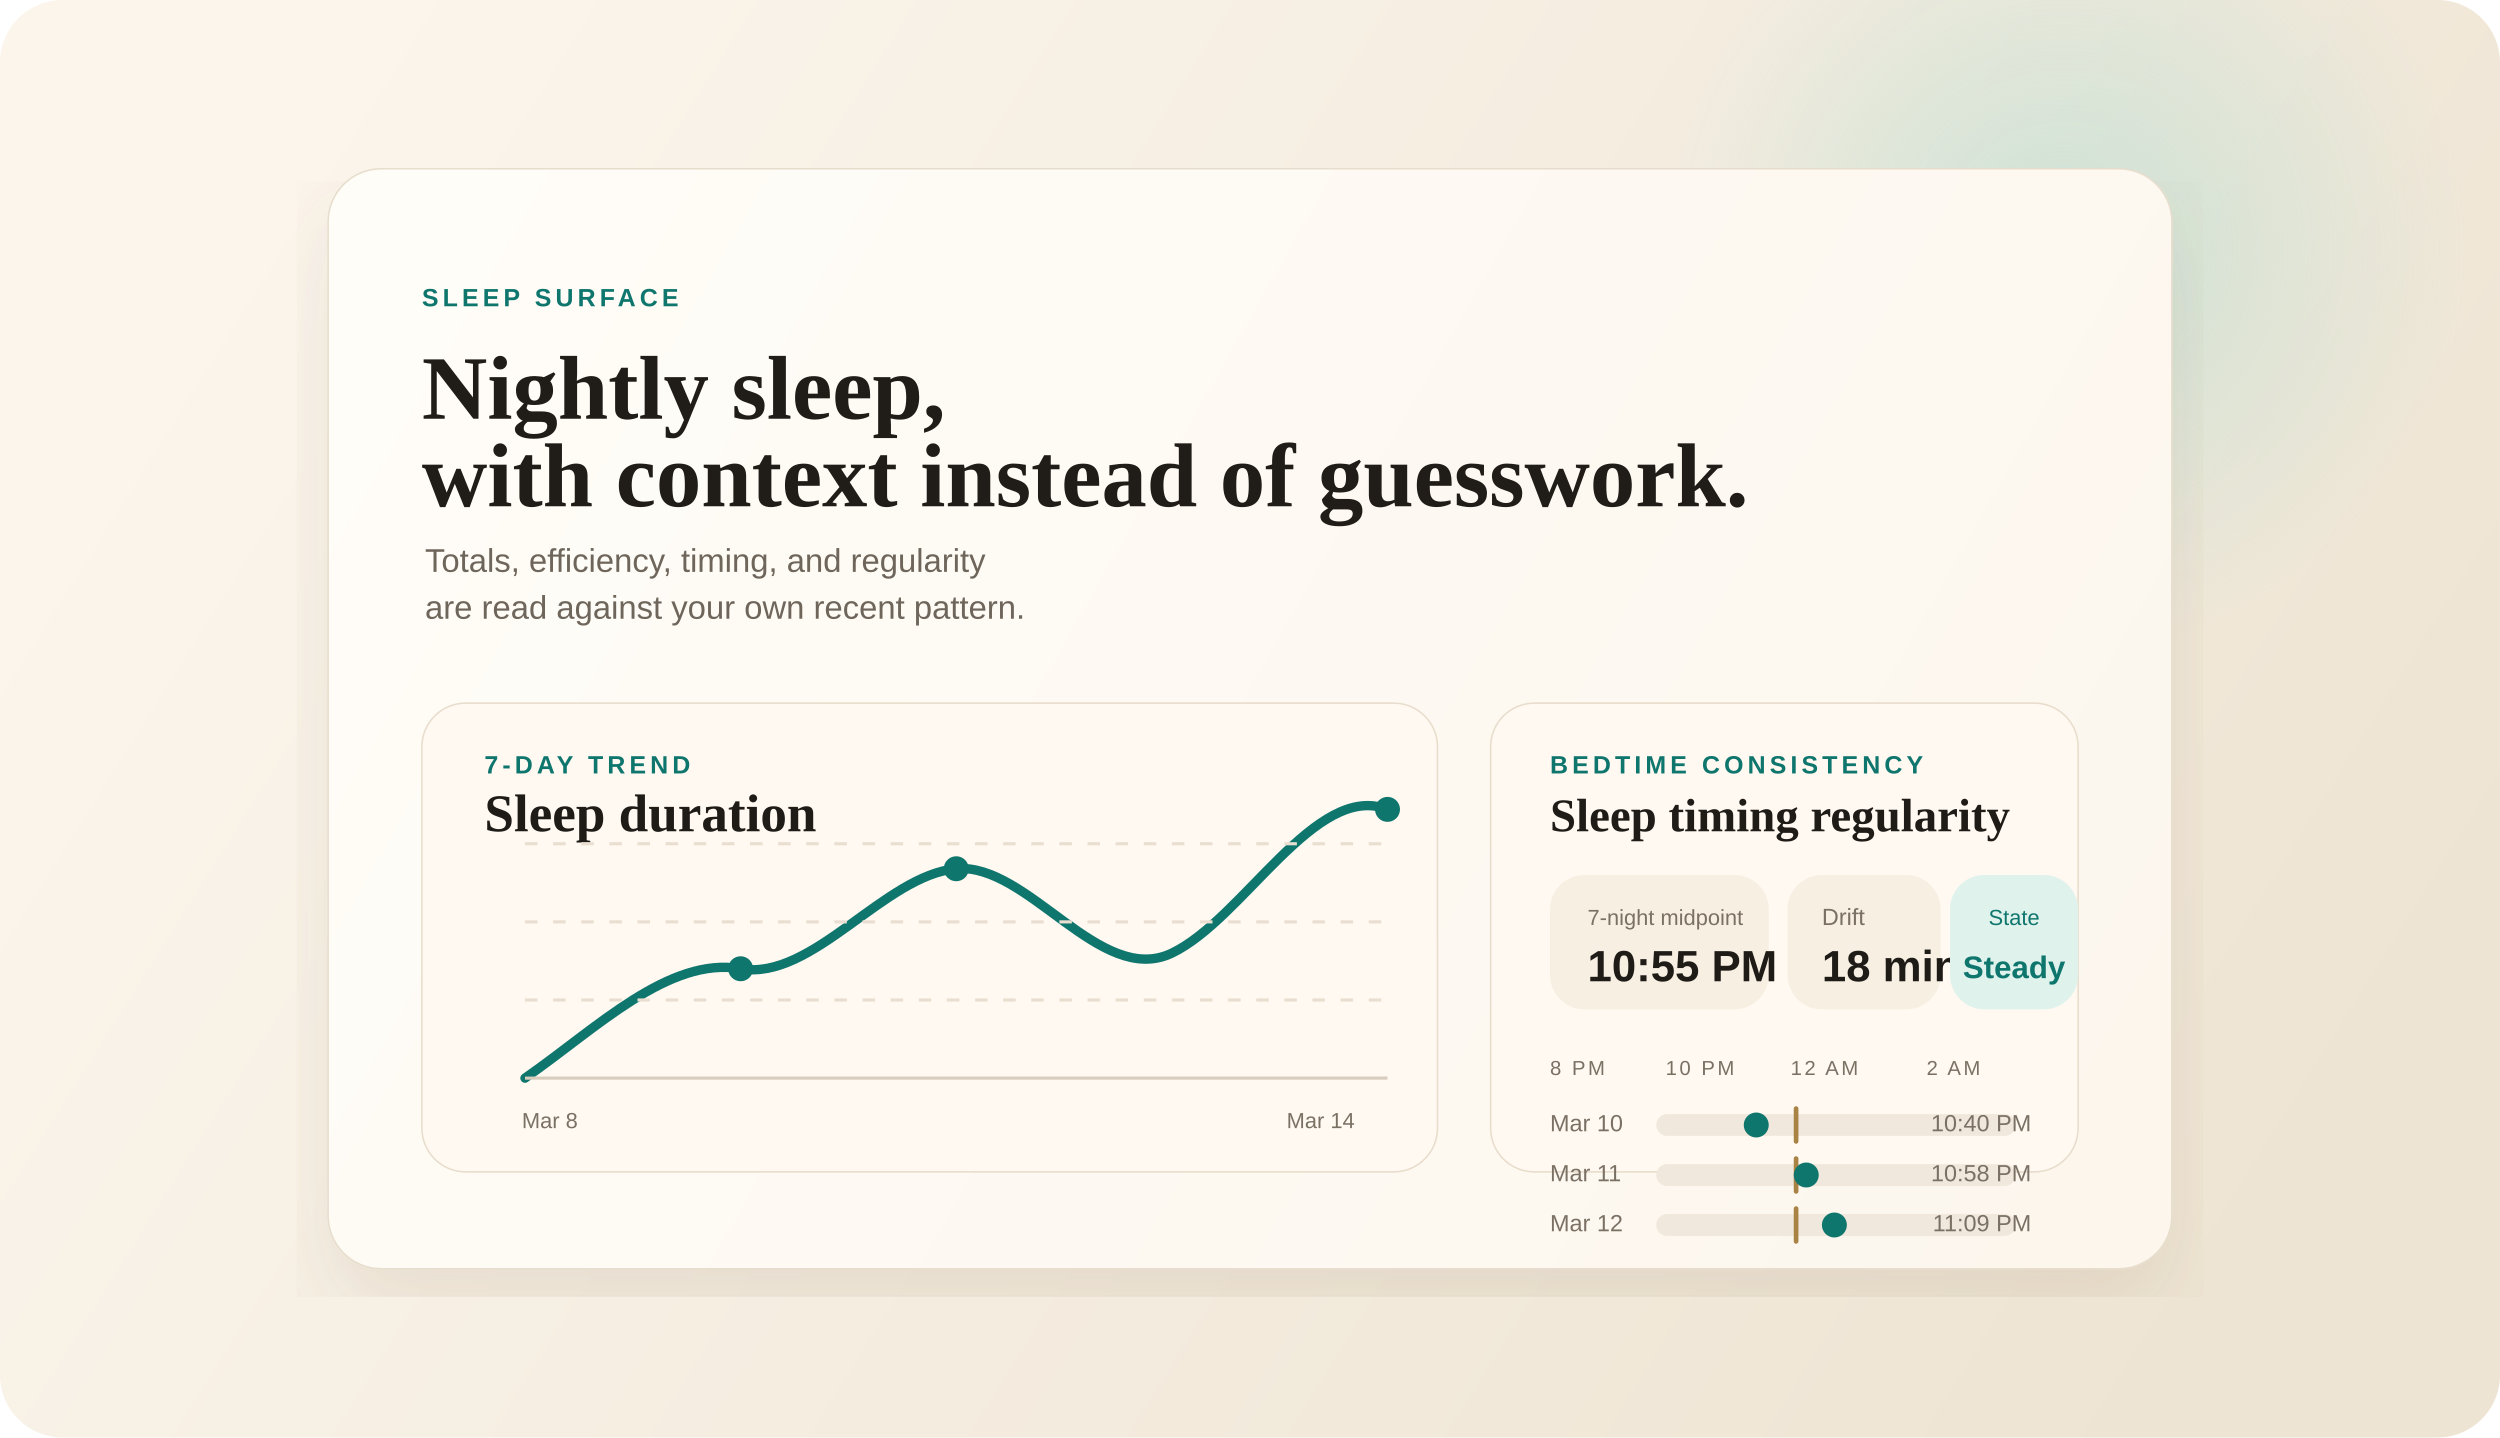
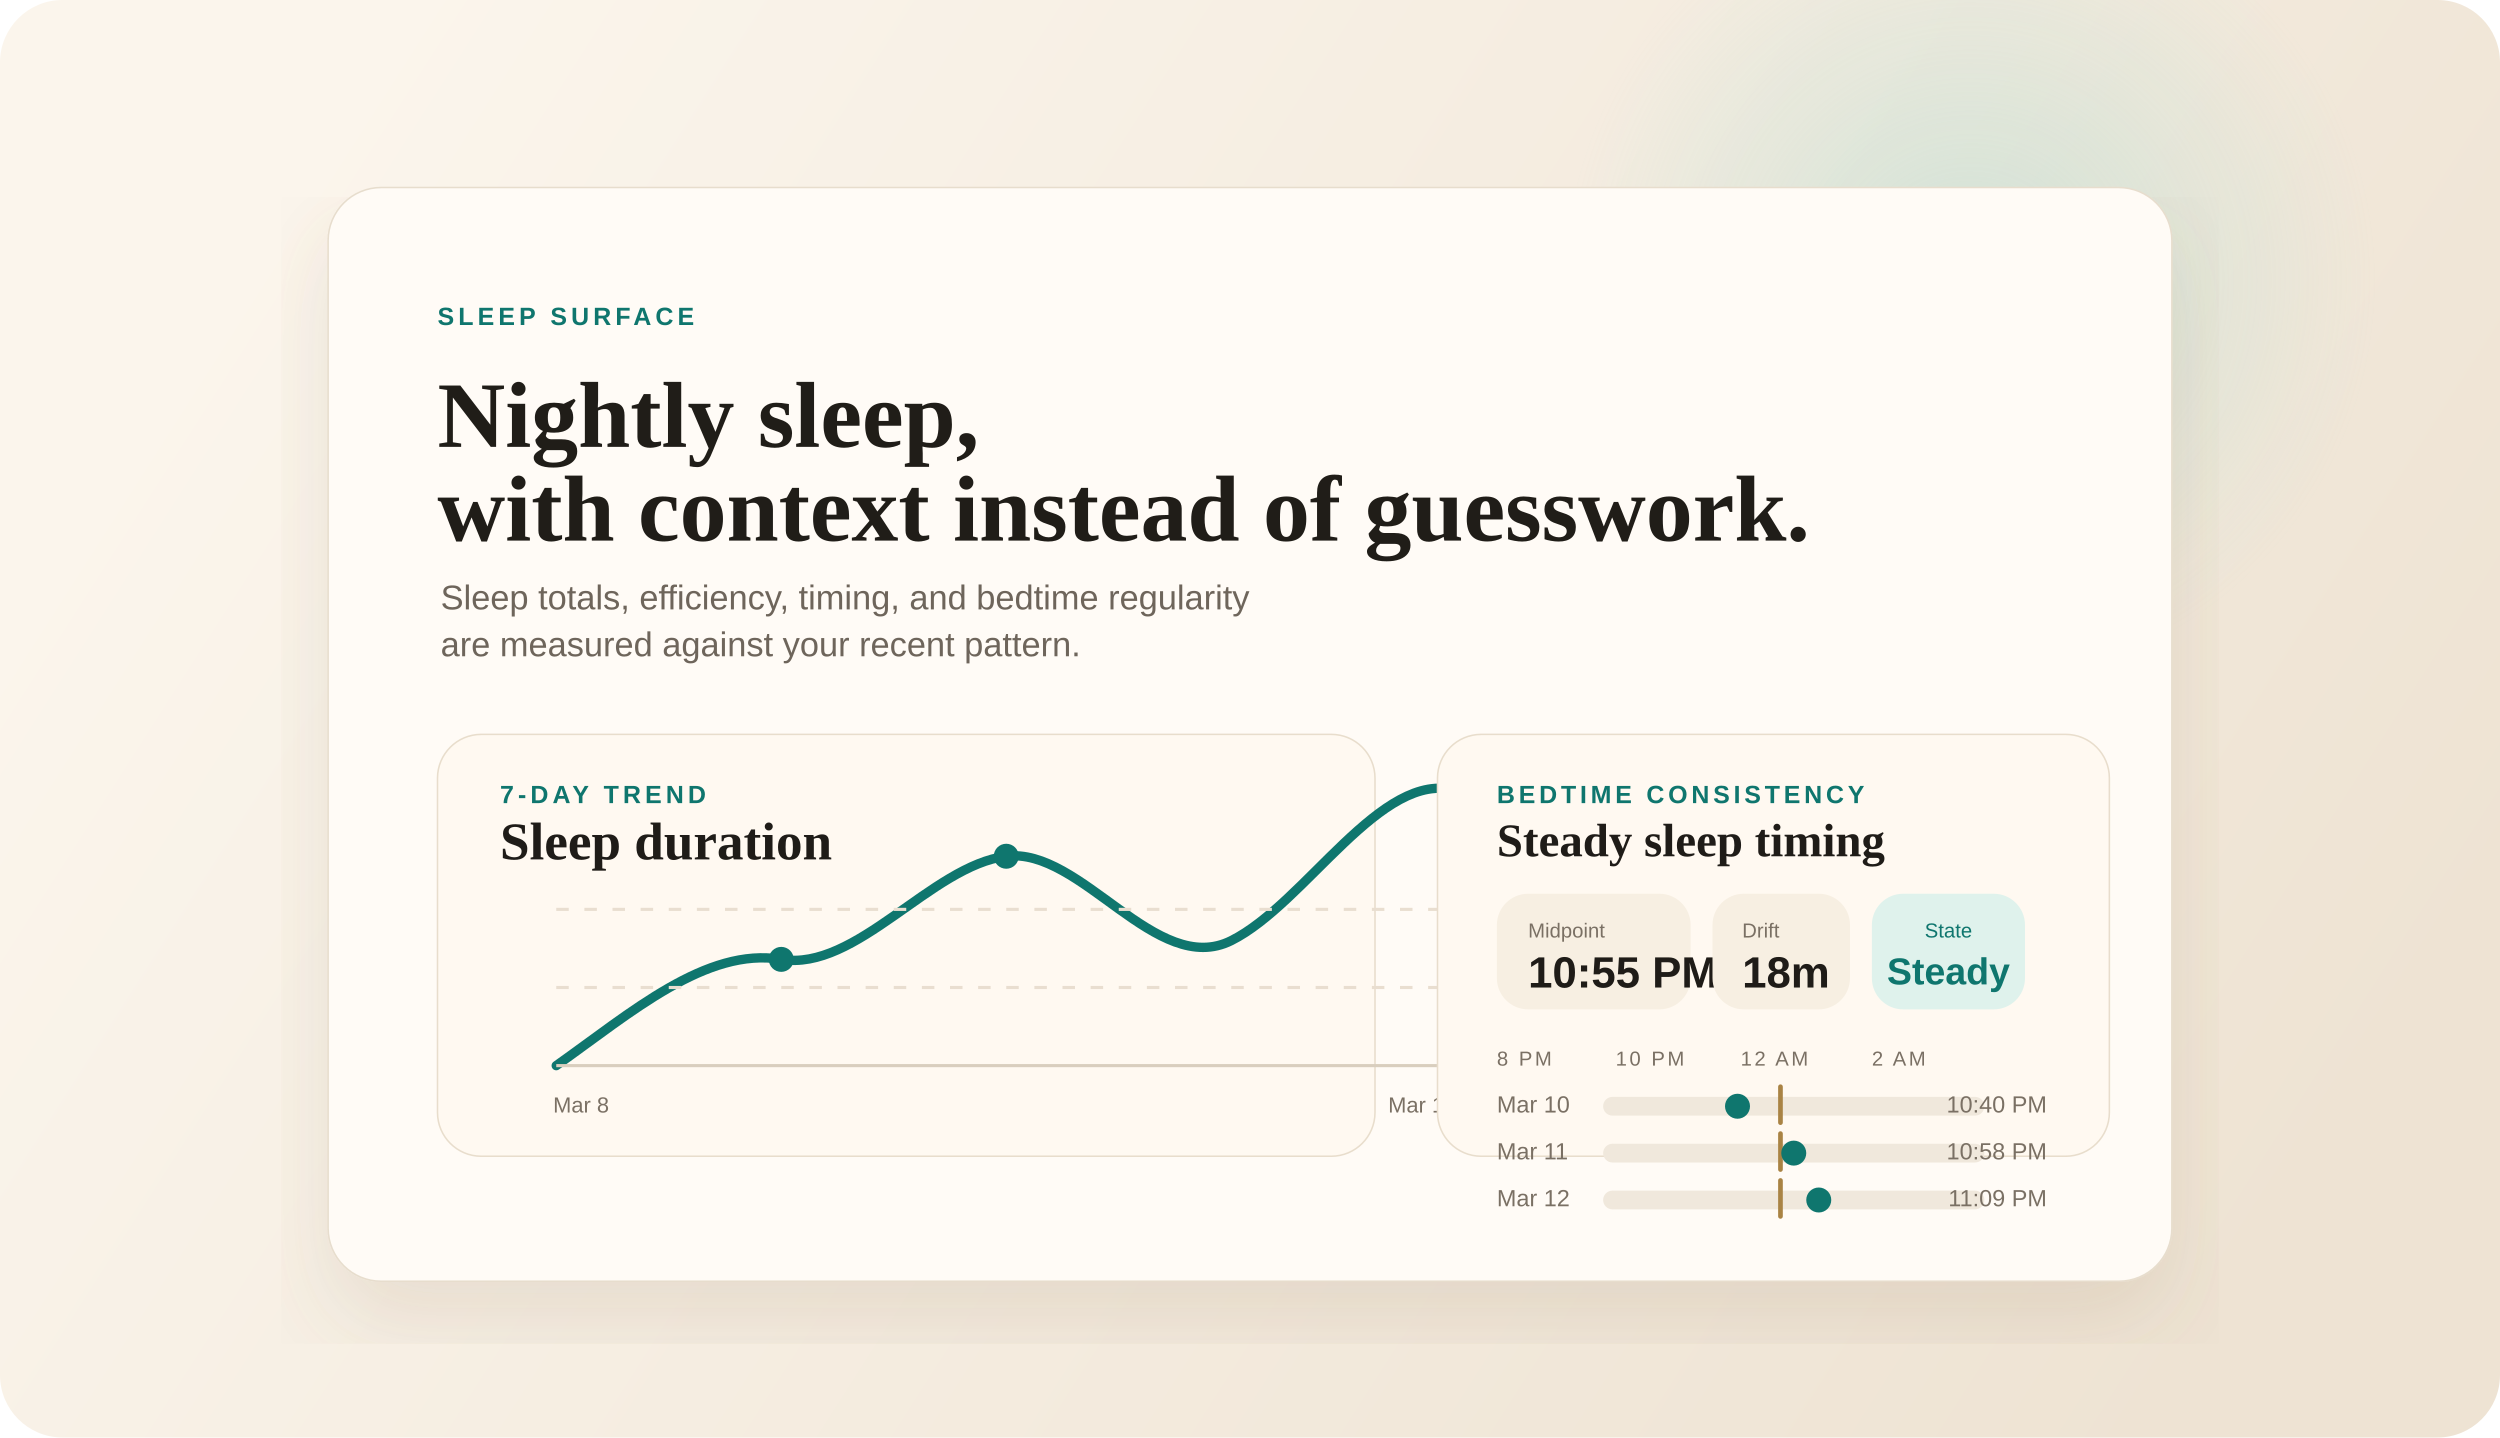
<svg xmlns="http://www.w3.org/2000/svg" width="1600" height="920" viewBox="0 0 1600 920" fill="none">
  <defs>
-     <linearGradient id="sleepBg" x1="180" y1="80" x2="1420" y2="860" gradientUnits="userSpaceOnUse">
+     <linearGradient id="bg" x1="200" y1="80" x2="1420" y2="860" gradientUnits="userSpaceOnUse">
      <stop stop-color="#FBF5EC" />
-       <stop offset="1" stop-color="#EEE4D3" />
+       <stop offset="1" stop-color="#EEE3D3" />
    </linearGradient>
-     <radialGradient id="sleepOrb" cx="0" cy="0" r="1" gradientUnits="userSpaceOnUse" gradientTransform="translate(1320 160) rotate(90) scale(260 260)">
-       <stop stop-color="#8FD4CC" stop-opacity="0.38" />
+     <radialGradient id="glow" cx="0" cy="0" r="1" gradientUnits="userSpaceOnUse" gradientTransform="translate(1260 180) rotate(90) scale(260 260)">
+       <stop stop-color="#8FD4CC" stop-opacity="0.34" />
      <stop offset="1" stop-color="#8FD4CC" stop-opacity="0" />
    </radialGradient>
-     <linearGradient id="sleepPanel" x1="240" y1="120" x2="1360" y2="760" gradientUnits="userSpaceOnUse">
-       <stop stop-color="#FFFDF8" />
-       <stop offset="1" stop-color="#FCF6ED" />
-     </linearGradient>
-     <filter id="sleepShadow" x="190" y="90" width="1220" height="740" filterUnits="userSpaceOnUse" color-interpolation-filters="sRGB">
+     <filter id="shadow" x="180" y="100" width="1240" height="760" filterUnits="userSpaceOnUse" color-interpolation-filters="sRGB">
      <feDropShadow dx="0" dy="26" stdDeviation="28" flood-color="#7E6140" flood-opacity="0.13" />
    </filter>
  </defs>
-   <rect width="1600" height="920" rx="40" fill="url(#sleepBg)" />
-   <rect width="1600" height="920" rx="40" fill="url(#sleepOrb)" />
-   <g filter="url(#sleepShadow)">
-     <rect x="210" y="108" width="1180" height="704" rx="34" fill="url(#sleepPanel)" stroke="#E7DDCD" />
+   <rect width="1600" height="920" rx="40" fill="url(#bg)" />
+   <rect width="1600" height="920" rx="40" fill="url(#glow)" />
+   <g filter="url(#shadow)">
+     <rect x="210" y="120" width="1180" height="700" rx="34" fill="#FFFBF6" stroke="#E7DDCD" />
  </g>
-   <text x="270" y="196" fill="#0F766E" font-size="16" font-family="Arial, Helvetica, sans-serif" font-weight="700" letter-spacing="2.6">SLEEP SURFACE</text>
-   <text x="270" y="268" fill="#201D18" font-size="58" font-family="Georgia, 'Times New Roman', serif" font-weight="700">Nightly sleep,</text>
-   <text x="270" y="324" fill="#201D18" font-size="58" font-family="Georgia, 'Times New Roman', serif" font-weight="700">with context instead of guesswork.</text>
-   <text x="272" y="366" fill="#6E655B" font-size="21" font-family="Arial, Helvetica, sans-serif">Totals, efficiency, timing, and regularity</text>
-   <text x="272" y="396" fill="#6E655B" font-size="21" font-family="Arial, Helvetica, sans-serif">are read against your own recent pattern.</text>
-   <rect x="270" y="450" width="650" height="300" rx="28" fill="#FFF9F1" stroke="#E8DDCC" />
-   <text x="310" y="495" fill="#0F766E" font-size="16" font-family="Arial, Helvetica, sans-serif" font-weight="700" letter-spacing="2.6">7-DAY TREND</text>
-   <text x="310" y="532" fill="#1F1C18" font-size="34" font-family="Georgia, 'Times New Roman', serif" font-weight="700">Sleep duration</text>
-   <path d="M336 690C382 658 428 612 474 620C520 628 566 560 612 556C658 552 704 632 750 610C796 588 842 500 888 518" stroke="#0F766E" stroke-width="6" stroke-linecap="round" />
-   <path d="M336 690H888" stroke="#D9CEBE" stroke-width="2" />
-   <path d="M336 640H888" stroke="#E9DED0" stroke-width="2" stroke-dasharray="8 10" />
-   <path d="M336 590H888" stroke="#E9DED0" stroke-width="2" stroke-dasharray="8 10" />
-   <path d="M336 540H888" stroke="#E9DED0" stroke-width="2" stroke-dasharray="8 10" />
-   <circle cx="474" cy="620" r="8" fill="#0F766E" />
-   <circle cx="612" cy="556" r="8" fill="#0F766E" />
-   <circle cx="888" cy="518" r="8" fill="#0F766E" />
-   <text x="334" y="722" fill="#7A7064" font-size="14" font-family="Arial, Helvetica, sans-serif">Mar 8</text>
-   <text x="867" y="722" text-anchor="end" fill="#7A7064" font-size="14" font-family="Arial, Helvetica, sans-serif">Mar 14</text>
-   <rect x="954" y="450" width="376" height="300" rx="28" fill="#FFF9F1" stroke="#E8DDCC" />
-   <text x="992" y="495" fill="#0F766E" font-size="16" font-family="Arial, Helvetica, sans-serif" font-weight="700" letter-spacing="2.6">BEDTIME CONSISTENCY</text>
-   <text x="992" y="532" fill="#1F1C18" font-size="30" font-family="Georgia, 'Times New Roman', serif" font-weight="700">Sleep timing regularity</text>
-   <rect x="992" y="560" width="140" height="86" rx="22" fill="#F7EFE2" />
-   <text x="1016" y="592" fill="#7A7064" font-size="14" font-family="Arial, Helvetica, sans-serif">7-night midpoint</text>
-   <text x="1016" y="628" fill="#1F1C18" font-size="28" font-family="Arial, Helvetica, sans-serif" font-weight="700">10:55 PM</text>
-   <rect x="1144" y="560" width="98" height="86" rx="22" fill="#F7EFE2" />
-   <text x="1166" y="592" fill="#7A7064" font-size="15" font-family="Arial, Helvetica, sans-serif">Drift</text>
-   <text x="1166" y="628" fill="#1F1C18" font-size="28" font-family="Arial, Helvetica, sans-serif" font-weight="700">18 min</text>
-   <rect x="1248" y="560" width="82" height="86" rx="22" fill="#DFF2EC" />
-   <text x="1289" y="592" text-anchor="middle" fill="#0F766E" font-size="14" font-family="Arial, Helvetica, sans-serif">State</text>
-   <text x="1289" y="626" text-anchor="middle" fill="#0F766E" font-size="20" font-family="Arial, Helvetica, sans-serif" font-weight="700">Steady</text>
-   <text x="992" y="688" fill="#7A7064" font-size="13" font-family="Arial, Helvetica, sans-serif" letter-spacing="1.6">8 PM</text>
-   <text x="1066" y="688" fill="#7A7064" font-size="13" font-family="Arial, Helvetica, sans-serif" letter-spacing="1.6">10 PM</text>
-   <text x="1146" y="688" fill="#7A7064" font-size="13" font-family="Arial, Helvetica, sans-serif" letter-spacing="1.6">12 AM</text>
-   <text x="1233" y="688" fill="#7A7064" font-size="13" font-family="Arial, Helvetica, sans-serif" letter-spacing="1.6">2 AM</text>
+   <text x="280" y="208" fill="#0F766E" font-size="16" font-family="Arial, Helvetica, sans-serif" font-weight="700" letter-spacing="2.6">SLEEP SURFACE</text>
+   <text x="280" y="286" fill="#201D18" font-size="60" font-family="Georgia, 'Times New Roman', serif" font-weight="700">Nightly sleep,</text>
+   <text x="280" y="346" fill="#201D18" font-size="60" font-family="Georgia, 'Times New Roman', serif" font-weight="700">with context instead of guesswork.</text>
+   <text x="282" y="390" fill="#6E655B" font-size="22" font-family="Arial, Helvetica, sans-serif">Sleep totals, efficiency, timing, and bedtime regularity</text>
+   <text x="282" y="420" fill="#6E655B" font-size="22" font-family="Arial, Helvetica, sans-serif">are measured against your recent pattern.</text>
+   <rect x="280" y="470" width="600" height="270" rx="28" fill="#FFF9F1" stroke="#E8DDCC" />
+   <text x="320" y="514" fill="#0F766E" font-size="16" font-family="Arial, Helvetica, sans-serif" font-weight="700" letter-spacing="2.6">7-DAY TREND</text>
+   <text x="320" y="550" fill="#1F1C18" font-size="34" font-family="Georgia, 'Times New Roman', serif" font-weight="700">Sleep duration</text>
+   <path d="M356 682C404 648 452 606 500 614C548 622 596 554 644 548C692 542 740 626 788 602C836 578 884 492 932 506" stroke="#0F766E" stroke-width="6" stroke-linecap="round" />
+   <path d="M356 682H932" stroke="#D9CEBE" stroke-width="2" />
+   <path d="M356 632H932" stroke="#E9DED0" stroke-width="2" stroke-dasharray="8 10" />
+   <path d="M356 582H932" stroke="#E9DED0" stroke-width="2" stroke-dasharray="8 10" />
+   <circle cx="500" cy="614" r="8" fill="#0F766E" />
+   <circle cx="644" cy="548" r="8" fill="#0F766E" />
+   <circle cx="932" cy="506" r="8" fill="#0F766E" />
+   <text x="354" y="712" fill="#7A7064" font-size="14" font-family="Arial, Helvetica, sans-serif">Mar 8</text>
+   <text x="932" y="712" text-anchor="end" fill="#7A7064" font-size="14" font-family="Arial, Helvetica, sans-serif">Mar 14</text>
+   <rect x="920" y="470" width="430" height="270" rx="28" fill="#FFF9F1" stroke="#E8DDCC" />
+   <text x="958" y="514" fill="#0F766E" font-size="16" font-family="Arial, Helvetica, sans-serif" font-weight="700" letter-spacing="2.4">BEDTIME CONSISTENCY</text>
+   <text x="958" y="548" fill="#1F1C18" font-size="30" font-family="Georgia, 'Times New Roman', serif" font-weight="700">Steady sleep timing</text>
+   <rect x="958" y="572" width="124" height="74" rx="20" fill="#F7EFE2" />
+   <text x="978" y="600" fill="#7A7064" font-size="13" font-family="Arial, Helvetica, sans-serif">Midpoint</text>
+   <text x="978" y="632" fill="#1F1C18" font-size="28" font-family="Arial, Helvetica, sans-serif" font-weight="700">10:55 PM</text>
+   <rect x="1096" y="572" width="88" height="74" rx="20" fill="#F7EFE2" />
+   <text x="1115" y="600" fill="#7A7064" font-size="13" font-family="Arial, Helvetica, sans-serif">Drift</text>
+   <text x="1115" y="632" fill="#1F1C18" font-size="28" font-family="Arial, Helvetica, sans-serif" font-weight="700">18m</text>
+   <rect x="1198" y="572" width="98" height="74" rx="20" fill="#DFF2EC" />
+   <text x="1247" y="600" text-anchor="middle" fill="#0F766E" font-size="13" font-family="Arial, Helvetica, sans-serif">State</text>
+   <text x="1247" y="630" text-anchor="middle" fill="#0F766E" font-size="24" font-family="Arial, Helvetica, sans-serif" font-weight="700">Steady</text>
+   <text x="958" y="682" fill="#7A7064" font-size="13" font-family="Arial, Helvetica, sans-serif" letter-spacing="1.6">8 PM</text>
+   <text x="1034" y="682" fill="#7A7064" font-size="13" font-family="Arial, Helvetica, sans-serif" letter-spacing="1.6">10 PM</text>
+   <text x="1114" y="682" fill="#7A7064" font-size="13" font-family="Arial, Helvetica, sans-serif" letter-spacing="1.6">12 AM</text>
+   <text x="1198" y="682" fill="#7A7064" font-size="13" font-family="Arial, Helvetica, sans-serif" letter-spacing="1.6">2 AM</text>
  <g>
-     <text x="992" y="724" fill="#7A7064" font-size="15" font-family="Arial, Helvetica, sans-serif">Mar 10</text>
-     <rect x="1060" y="713" width="230" height="14" rx="7" fill="#F0E8DC" />
-     <rect x="1148" y="708" width="3" height="24" rx="1.5" fill="#A98344" />
-     <circle cx="1124" cy="720" r="8" fill="#0F766E" />
-     <text x="1300" y="724" text-anchor="end" fill="#7A7064" font-size="15" font-family="Arial, Helvetica, sans-serif">10:40 PM</text>
+     <text x="958" y="712" fill="#7A7064" font-size="15" font-family="Arial, Helvetica, sans-serif">Mar 10</text>
+     <rect x="1026" y="702" width="244" height="12" rx="6" fill="#F0E8DC" />
+     <rect x="1138" y="694" width="3" height="26" rx="1.5" fill="#A98344" />
+     <circle cx="1112" cy="708" r="8" fill="#0F766E" />
+     <text x="1310" y="712" text-anchor="end" fill="#7A7064" font-size="15" font-family="Arial, Helvetica, sans-serif">10:40 PM</text>
  </g>
  <g>
-     <text x="992" y="756" fill="#7A7064" font-size="15" font-family="Arial, Helvetica, sans-serif">Mar 11</text>
-     <rect x="1060" y="745" width="230" height="14" rx="7" fill="#F0E8DC" />
-     <rect x="1148" y="740" width="3" height="24" rx="1.5" fill="#A98344" />
-     <circle cx="1156" cy="752" r="8" fill="#0F766E" />
-     <text x="1300" y="756" text-anchor="end" fill="#7A7064" font-size="15" font-family="Arial, Helvetica, sans-serif">10:58 PM</text>
+     <text x="958" y="742" fill="#7A7064" font-size="15" font-family="Arial, Helvetica, sans-serif">Mar 11</text>
+     <rect x="1026" y="732" width="244" height="12" rx="6" fill="#F0E8DC" />
+     <rect x="1138" y="724" width="3" height="26" rx="1.5" fill="#A98344" />
+     <circle cx="1148" cy="738" r="8" fill="#0F766E" />
+     <text x="1310" y="742" text-anchor="end" fill="#7A7064" font-size="15" font-family="Arial, Helvetica, sans-serif">10:58 PM</text>
  </g>
  <g>
-     <text x="992" y="788" fill="#7A7064" font-size="15" font-family="Arial, Helvetica, sans-serif">Mar 12</text>
-     <rect x="1060" y="777" width="230" height="14" rx="7" fill="#F0E8DC" />
-     <rect x="1148" y="772" width="3" height="24" rx="1.5" fill="#A98344" />
-     <circle cx="1174" cy="784" r="8" fill="#0F766E" />
-     <text x="1300" y="788" text-anchor="end" fill="#7A7064" font-size="15" font-family="Arial, Helvetica, sans-serif">11:09 PM</text>
+     <text x="958" y="772" fill="#7A7064" font-size="15" font-family="Arial, Helvetica, sans-serif">Mar 12</text>
+     <rect x="1026" y="762" width="244" height="12" rx="6" fill="#F0E8DC" />
+     <rect x="1138" y="754" width="3" height="26" rx="1.5" fill="#A98344" />
+     <circle cx="1164" cy="768" r="8" fill="#0F766E" />
+     <text x="1310" y="772" text-anchor="end" fill="#7A7064" font-size="15" font-family="Arial, Helvetica, sans-serif">11:09 PM</text>
  </g>
</svg>
